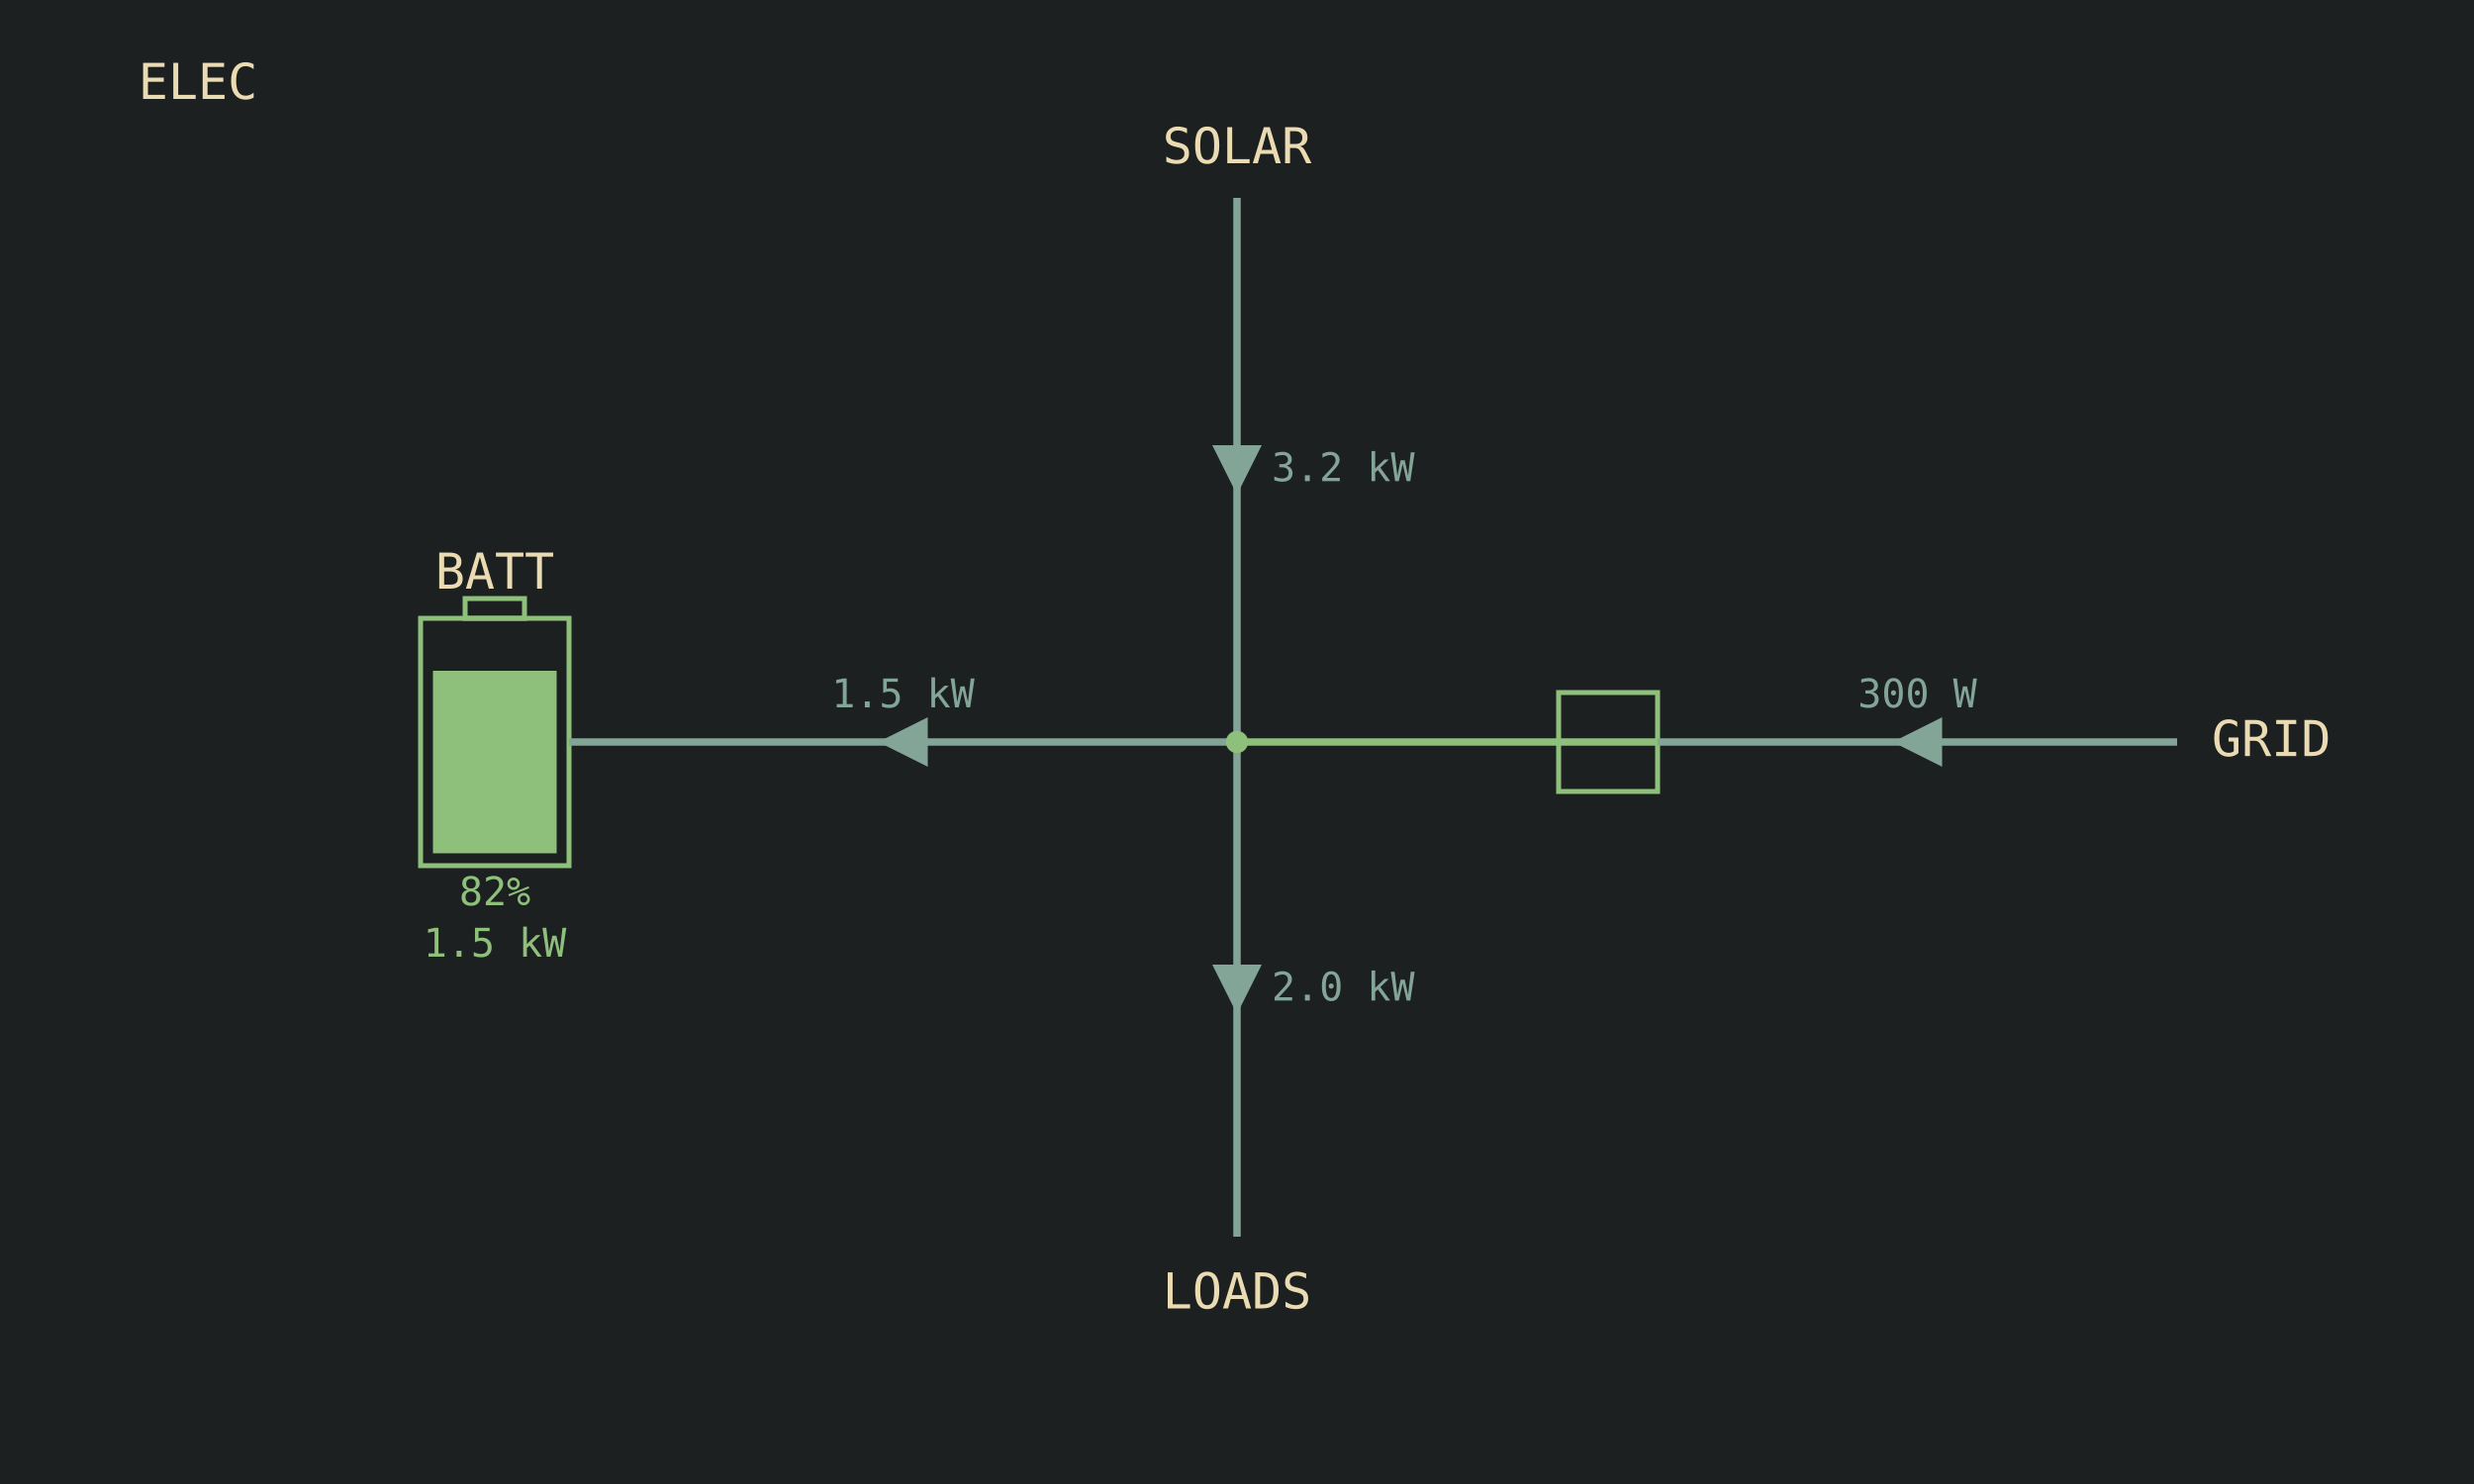
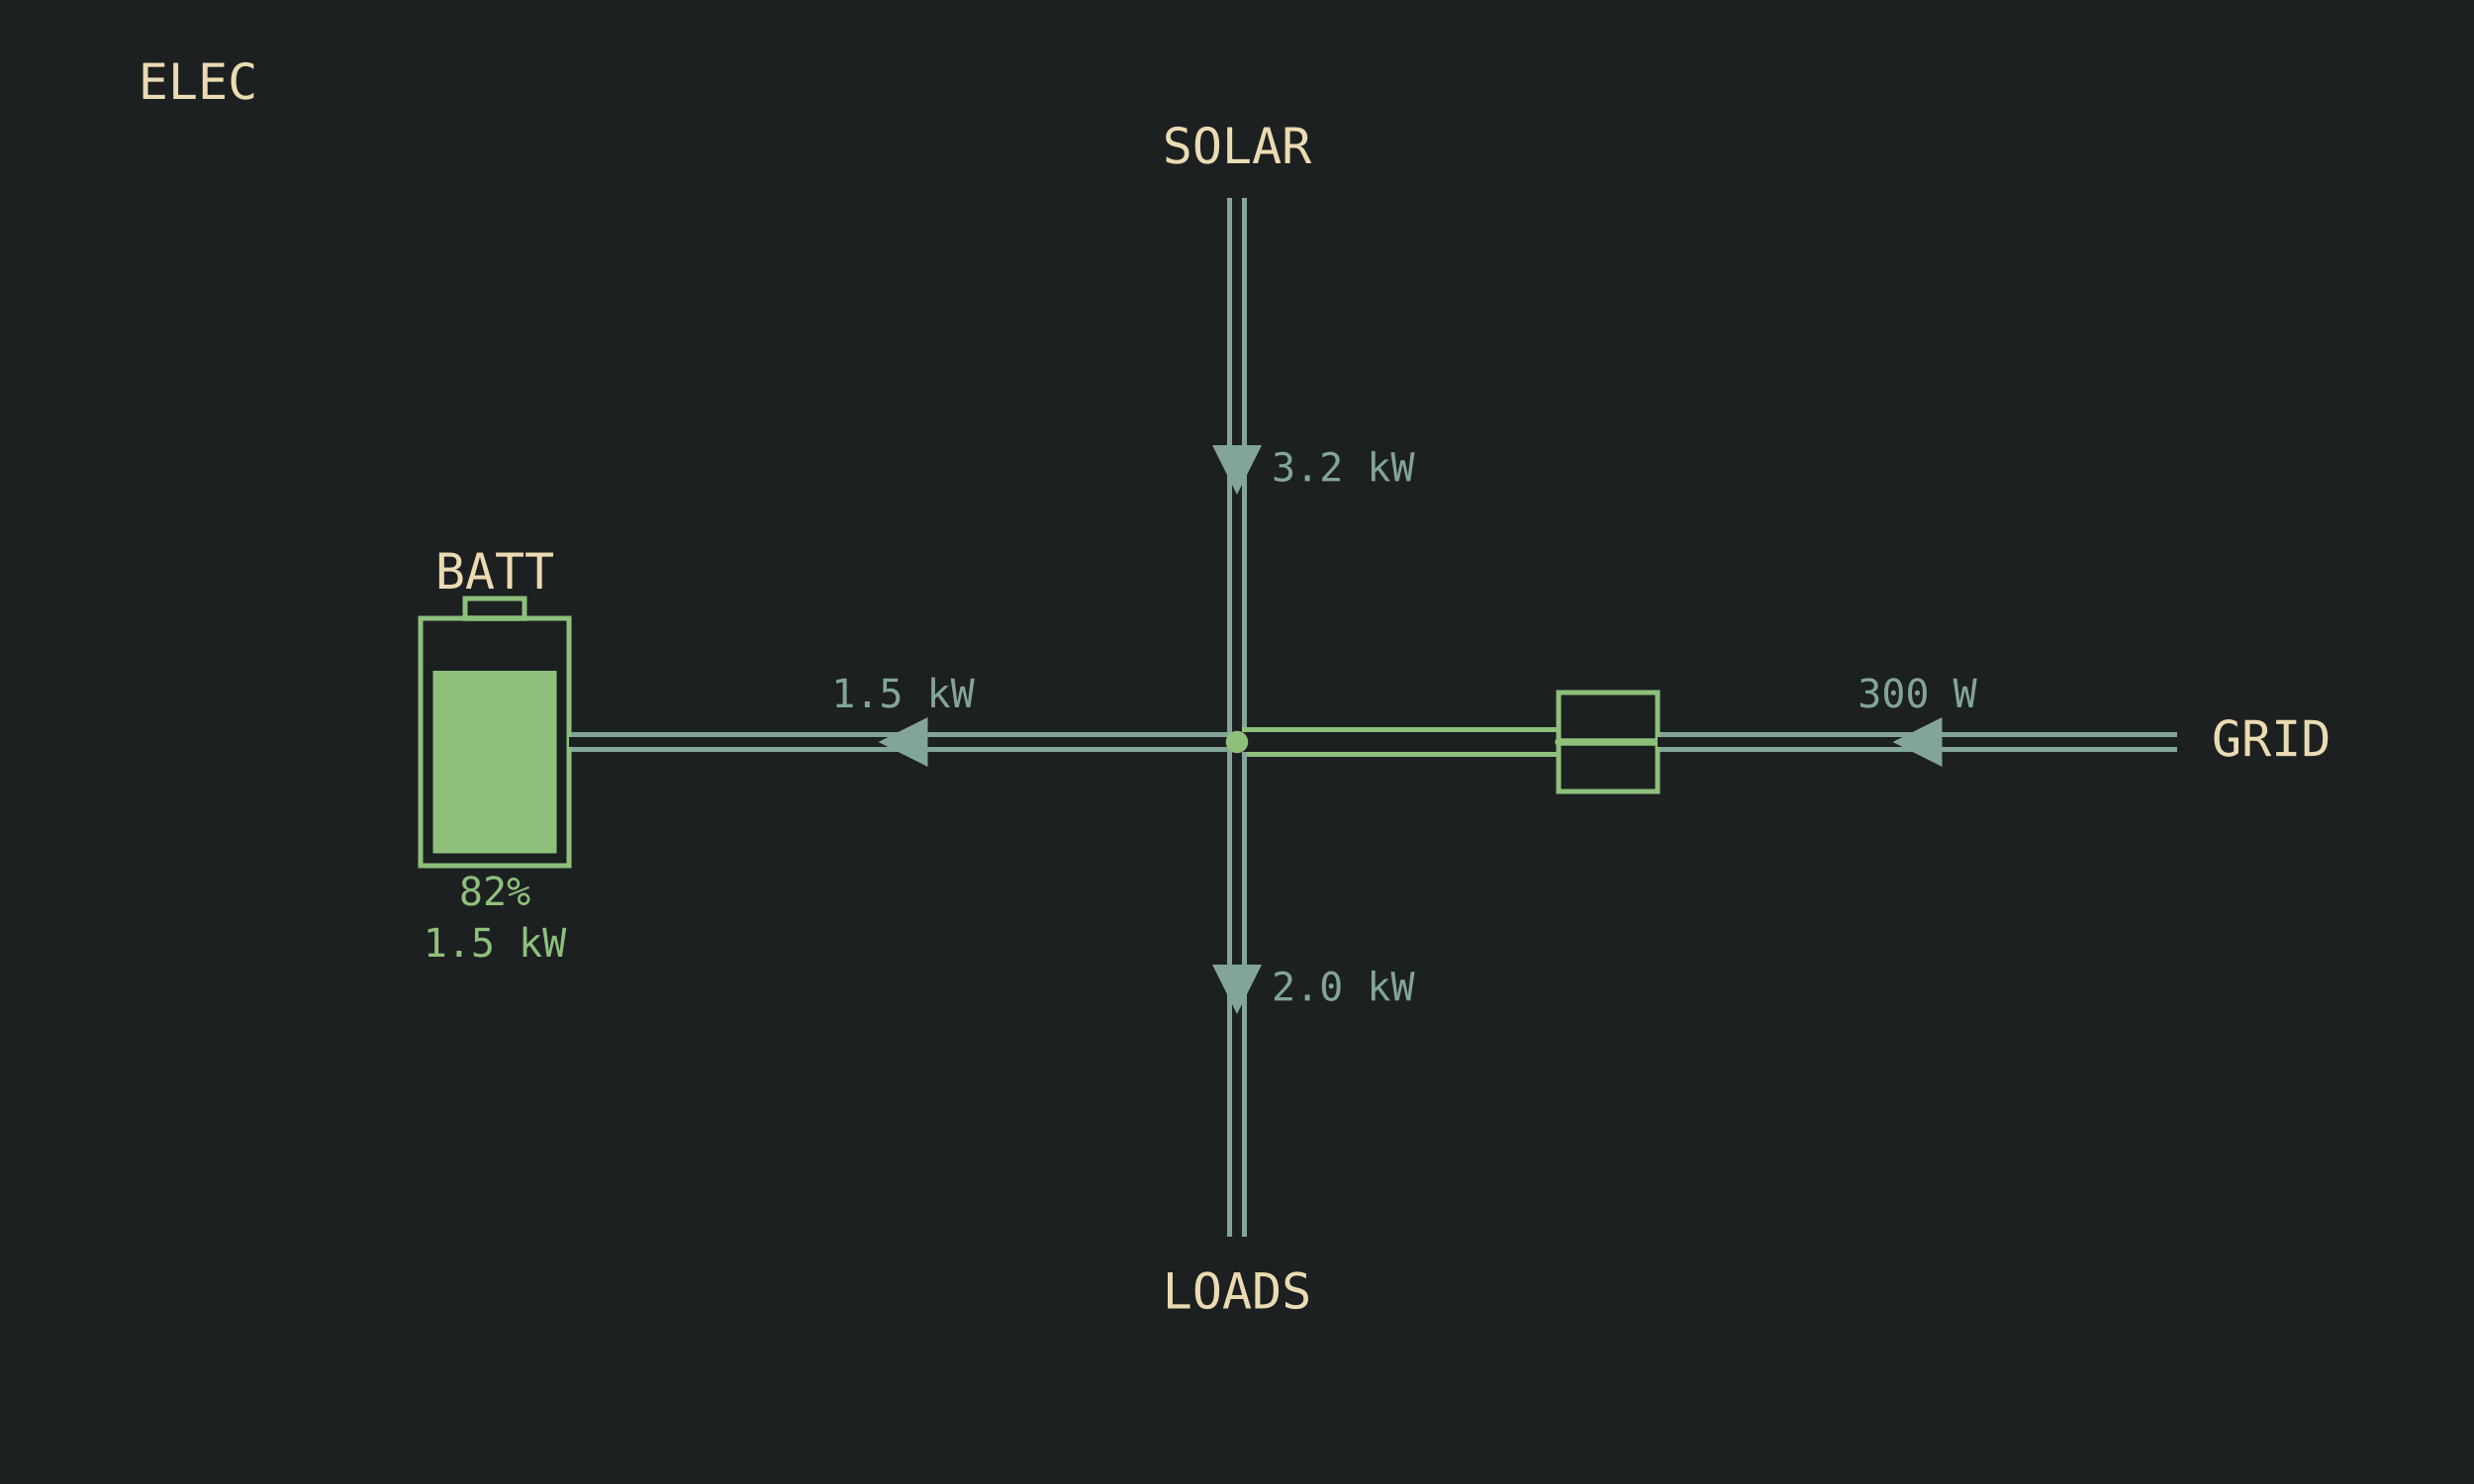
<svg xmlns="http://www.w3.org/2000/svg" viewBox="0 0 1000 600" width="1280" height="768" data-page="electrical" data-theme="lcd">
  <rect x="0" y="0" width="1000" height="600" fill="#1d2021" />
+   <g id="casings">
+     <g data-for="solar">
+       <polyline points="500,80 500,300" fill="none" stroke="#83a598" stroke-width="8" stroke-linejoin="round" />
+     </g>
+     <g data-for="battery_feed">
+       <polyline points="500,300 230,300" fill="none" stroke="#83a598" stroke-width="8" stroke-linejoin="round" />
+     </g>
+     <g data-for="bus_tie">
+       <polyline points="500,300 630,300" fill="none" stroke="#8ec07c" stroke-width="12" stroke-linejoin="round" />
+     </g>
+     <g data-for="grid">
+       <polyline points="880,300 670,300" fill="none" stroke="#83a598" stroke-width="8" stroke-linejoin="round" />
+     </g>
+     <g data-for="loads">
+       <polyline points="500,300 500,500" fill="none" stroke="#83a598" stroke-width="8" stroke-linejoin="round" />
+     </g>
+   </g>
  <g id="title">
    <text x="80" y="40" text-anchor="middle" font-family="DejaVu Sans Mono, monospace" font-size="20" fill="#ebdbb2">ELEC</text>
  </g>
  <g id="solar">
-     <polyline points="500,80 500,300" fill="none" stroke="#83a598" stroke-width="3" stroke-linejoin="round" />
+     <polyline points="500,80 500,300" fill="none" stroke="#1d2021" stroke-width="4" stroke-linejoin="round" />
    <polygon points="500,200 490,180 510,180" fill="#83a598" />
    <text x="500" y="66" text-anchor="middle" font-family="DejaVu Sans Mono, monospace" font-size="20" fill="#ebdbb2">SOLAR</text>
    <text x="514" y="190" text-anchor="start" dominant-baseline="middle" font-family="DejaVu Sans Mono, monospace" font-size="16" fill="#83a598">3.2 kW</text>
  </g>
  <g id="battery">
    <rect x="170" y="250" width="60" height="100" fill="none" stroke="#8ec07c" stroke-width="2" />
    <rect x="188" y="242" width="24" height="8" fill="none" stroke="#8ec07c" stroke-width="2" />
    <rect x="175" y="271.2" width="50" height="73.8" fill="#8ec07c" />
    <text x="200" y="238" text-anchor="middle" font-family="DejaVu Sans Mono, monospace" font-size="20" fill="#ebdbb2">BATT</text>
    <text x="200" y="366" text-anchor="middle" font-family="DejaVu Sans Mono, monospace" font-size="16" fill="#8ec07c">82%</text>
    <text x="200" y="386.8" text-anchor="middle" font-family="DejaVu Sans Mono, monospace" font-size="16" fill="#8ec07c">1.5 kW</text>
  </g>
  <g id="battery_feed">
-     <polyline points="500,300 230,300" fill="none" stroke="#83a598" stroke-width="3" stroke-linejoin="round" />
+     <polyline points="500,300 230,300" fill="none" stroke="#1d2021" stroke-width="4" stroke-linejoin="round" />
    <polygon points="355,300 375,290 375,310" fill="#83a598" />
    <text x="365" y="286" text-anchor="middle" font-family="DejaVu Sans Mono, monospace" font-size="16" fill="#83a598">1.5 kW</text>
  </g>
  <g id="bus_tie">
-     <polyline points="500,300 630,300" fill="none" stroke="#8ec07c" stroke-width="3" stroke-linejoin="round" />
+     <polyline points="500,300 630,300" fill="none" stroke="#1d2021" stroke-width="8" stroke-linejoin="round" />
  </g>
  <g id="main_breaker">
    <g>
      <rect x="630" y="280" width="40" height="40" fill="none" stroke="#8ec07c" stroke-width="2" />
      <line x1="630" y1="300" x2="670" y2="300" stroke="#8ec07c" stroke-width="3" stroke-linecap="round" />
    </g>
  </g>
  <g id="grid">
-     <polyline points="880,300 670,300" fill="none" stroke="#83a598" stroke-width="3" stroke-linejoin="round" />
+     <polyline points="880,300 670,300" fill="none" stroke="#1d2021" stroke-width="4" stroke-linejoin="round" />
    <polygon points="765,300 785,290 785,310" fill="#83a598" />
    <text x="894" y="300" text-anchor="start" dominant-baseline="middle" font-family="DejaVu Sans Mono, monospace" font-size="20" fill="#ebdbb2">GRID</text>
    <text x="775" y="286" text-anchor="middle" font-family="DejaVu Sans Mono, monospace" font-size="16" fill="#83a598">300 W</text>
  </g>
  <g id="loads">
-     <polyline points="500,300 500,500" fill="none" stroke="#83a598" stroke-width="3" stroke-linejoin="round" />
+     <polyline points="500,300 500,500" fill="none" stroke="#1d2021" stroke-width="4" stroke-linejoin="round" />
    <polygon points="500,410 490,390 510,390" fill="#83a598" />
    <text x="500" y="529" text-anchor="middle" font-family="DejaVu Sans Mono, monospace" font-size="20" fill="#ebdbb2">LOADS</text>
    <text x="514" y="400" text-anchor="start" dominant-baseline="middle" font-family="DejaVu Sans Mono, monospace" font-size="16" fill="#83a598">2.0 kW</text>
  </g>
  <g id="bus">
    <circle cx="500" cy="300" r="4.5" fill="#8ec07c" />
  </g>
</svg>
